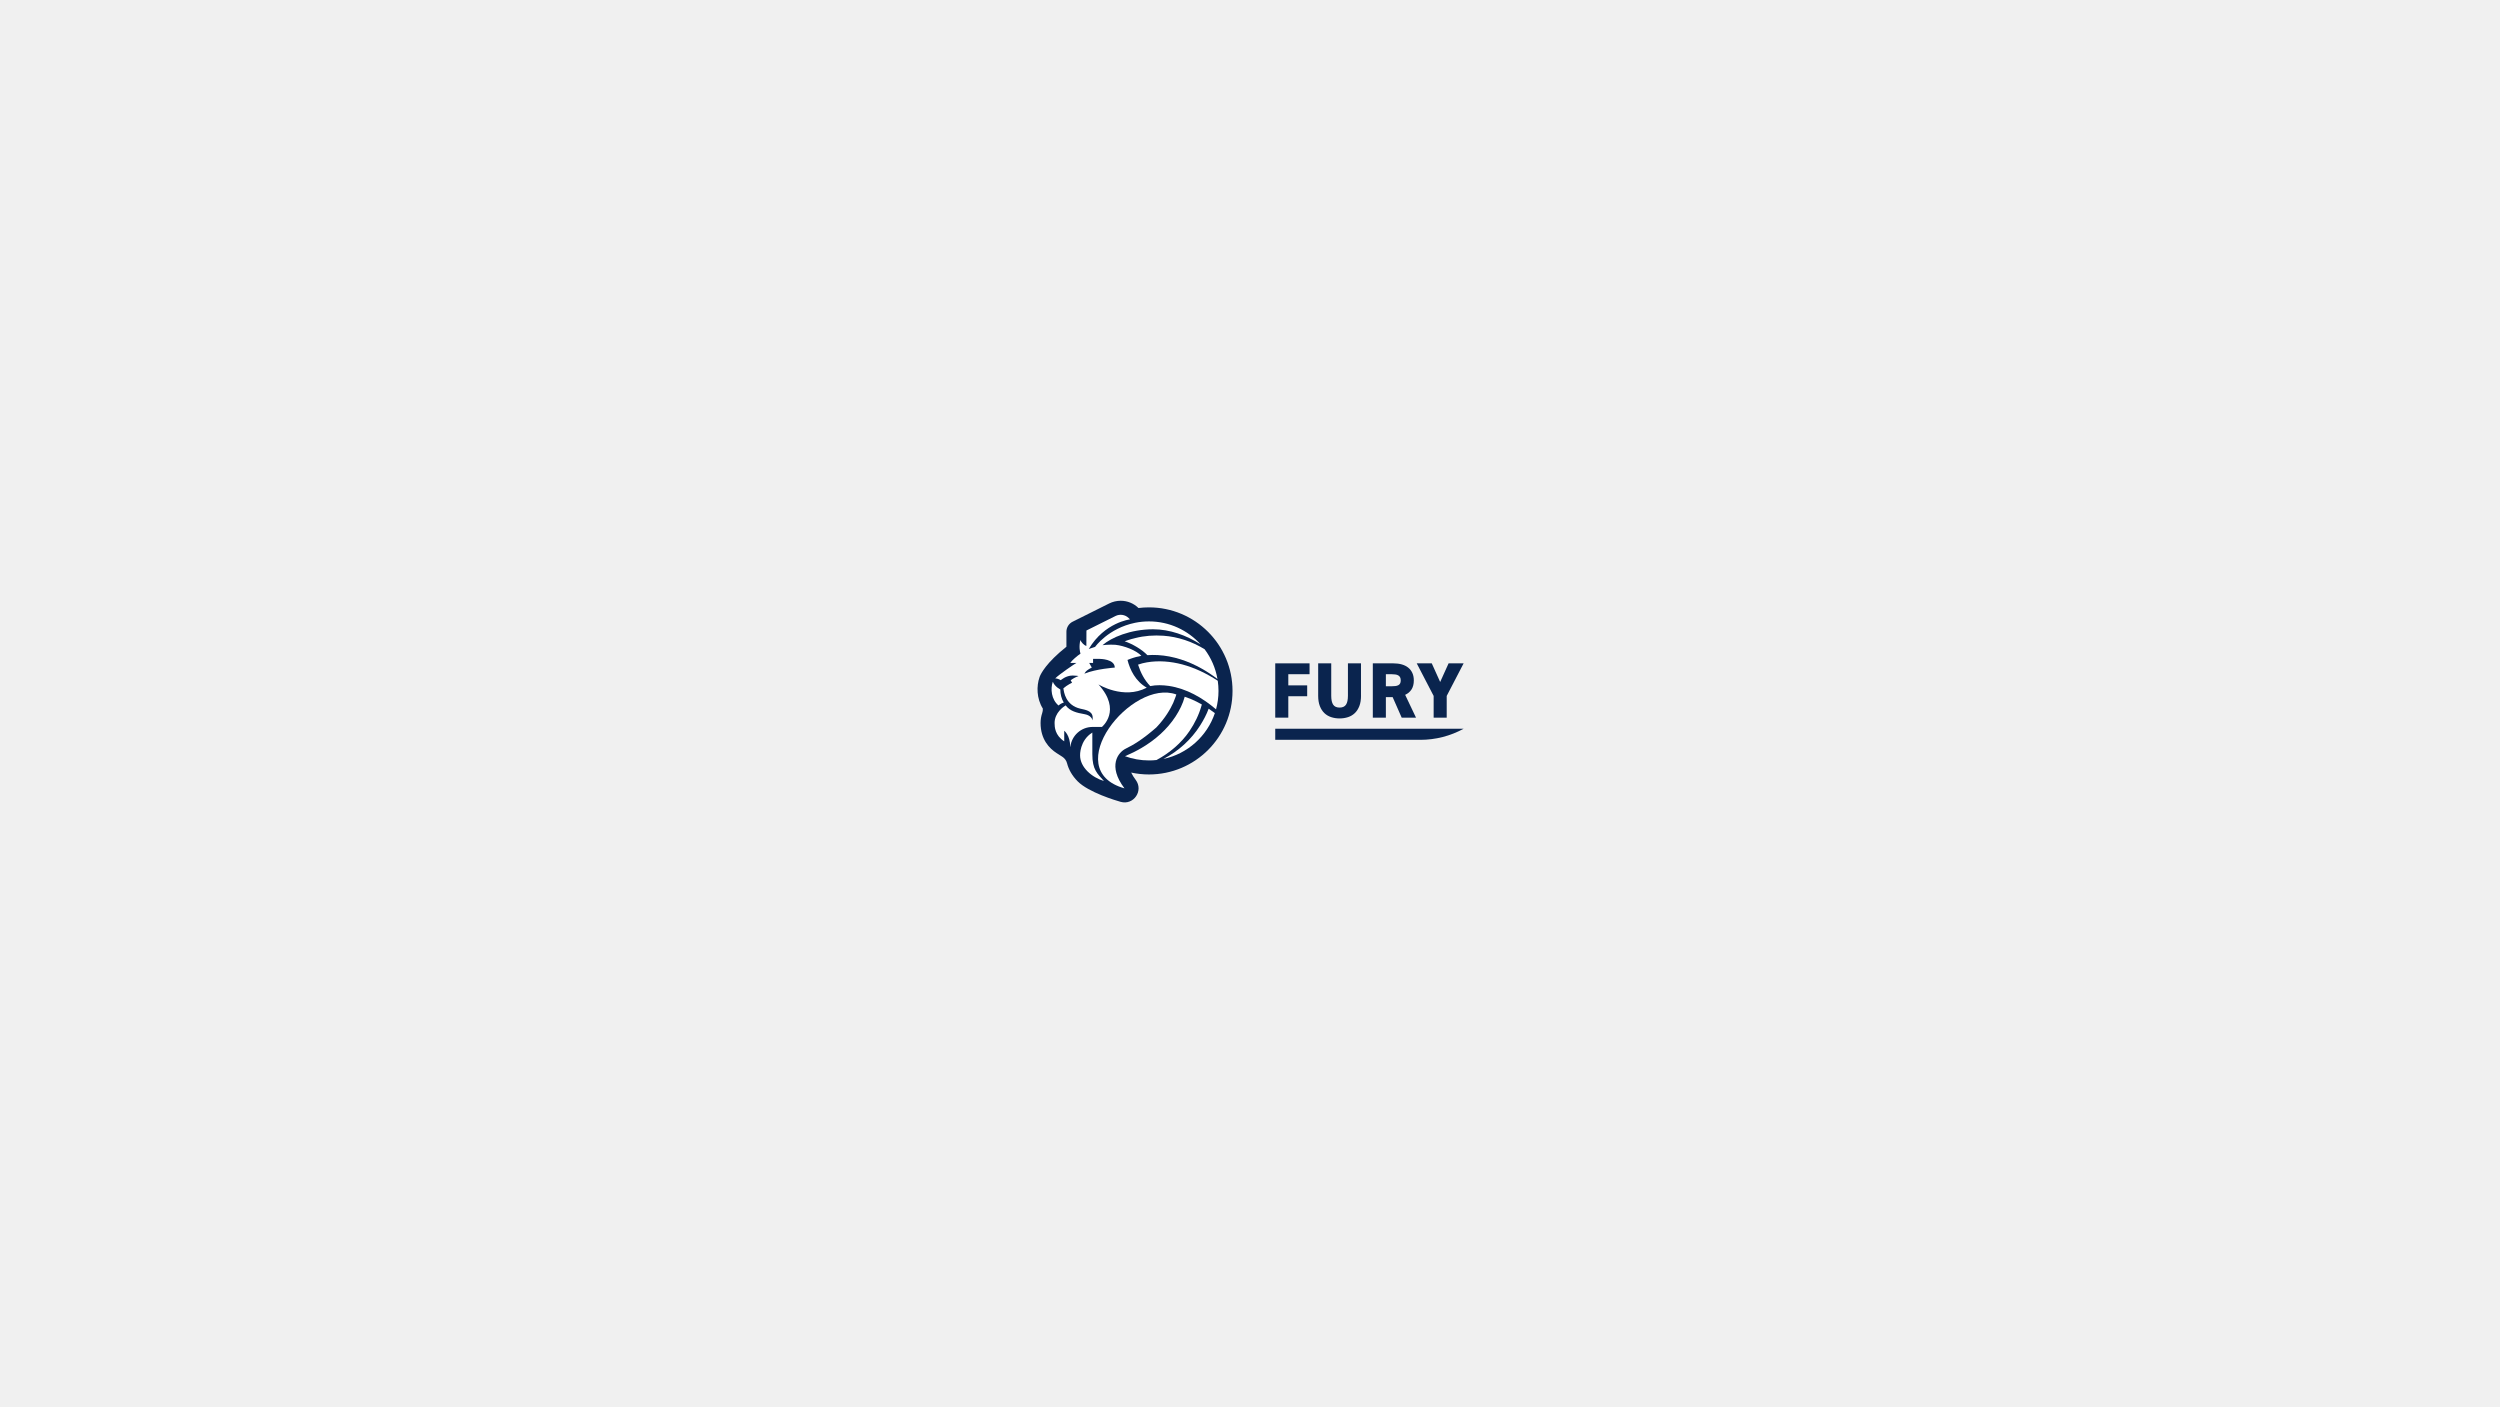
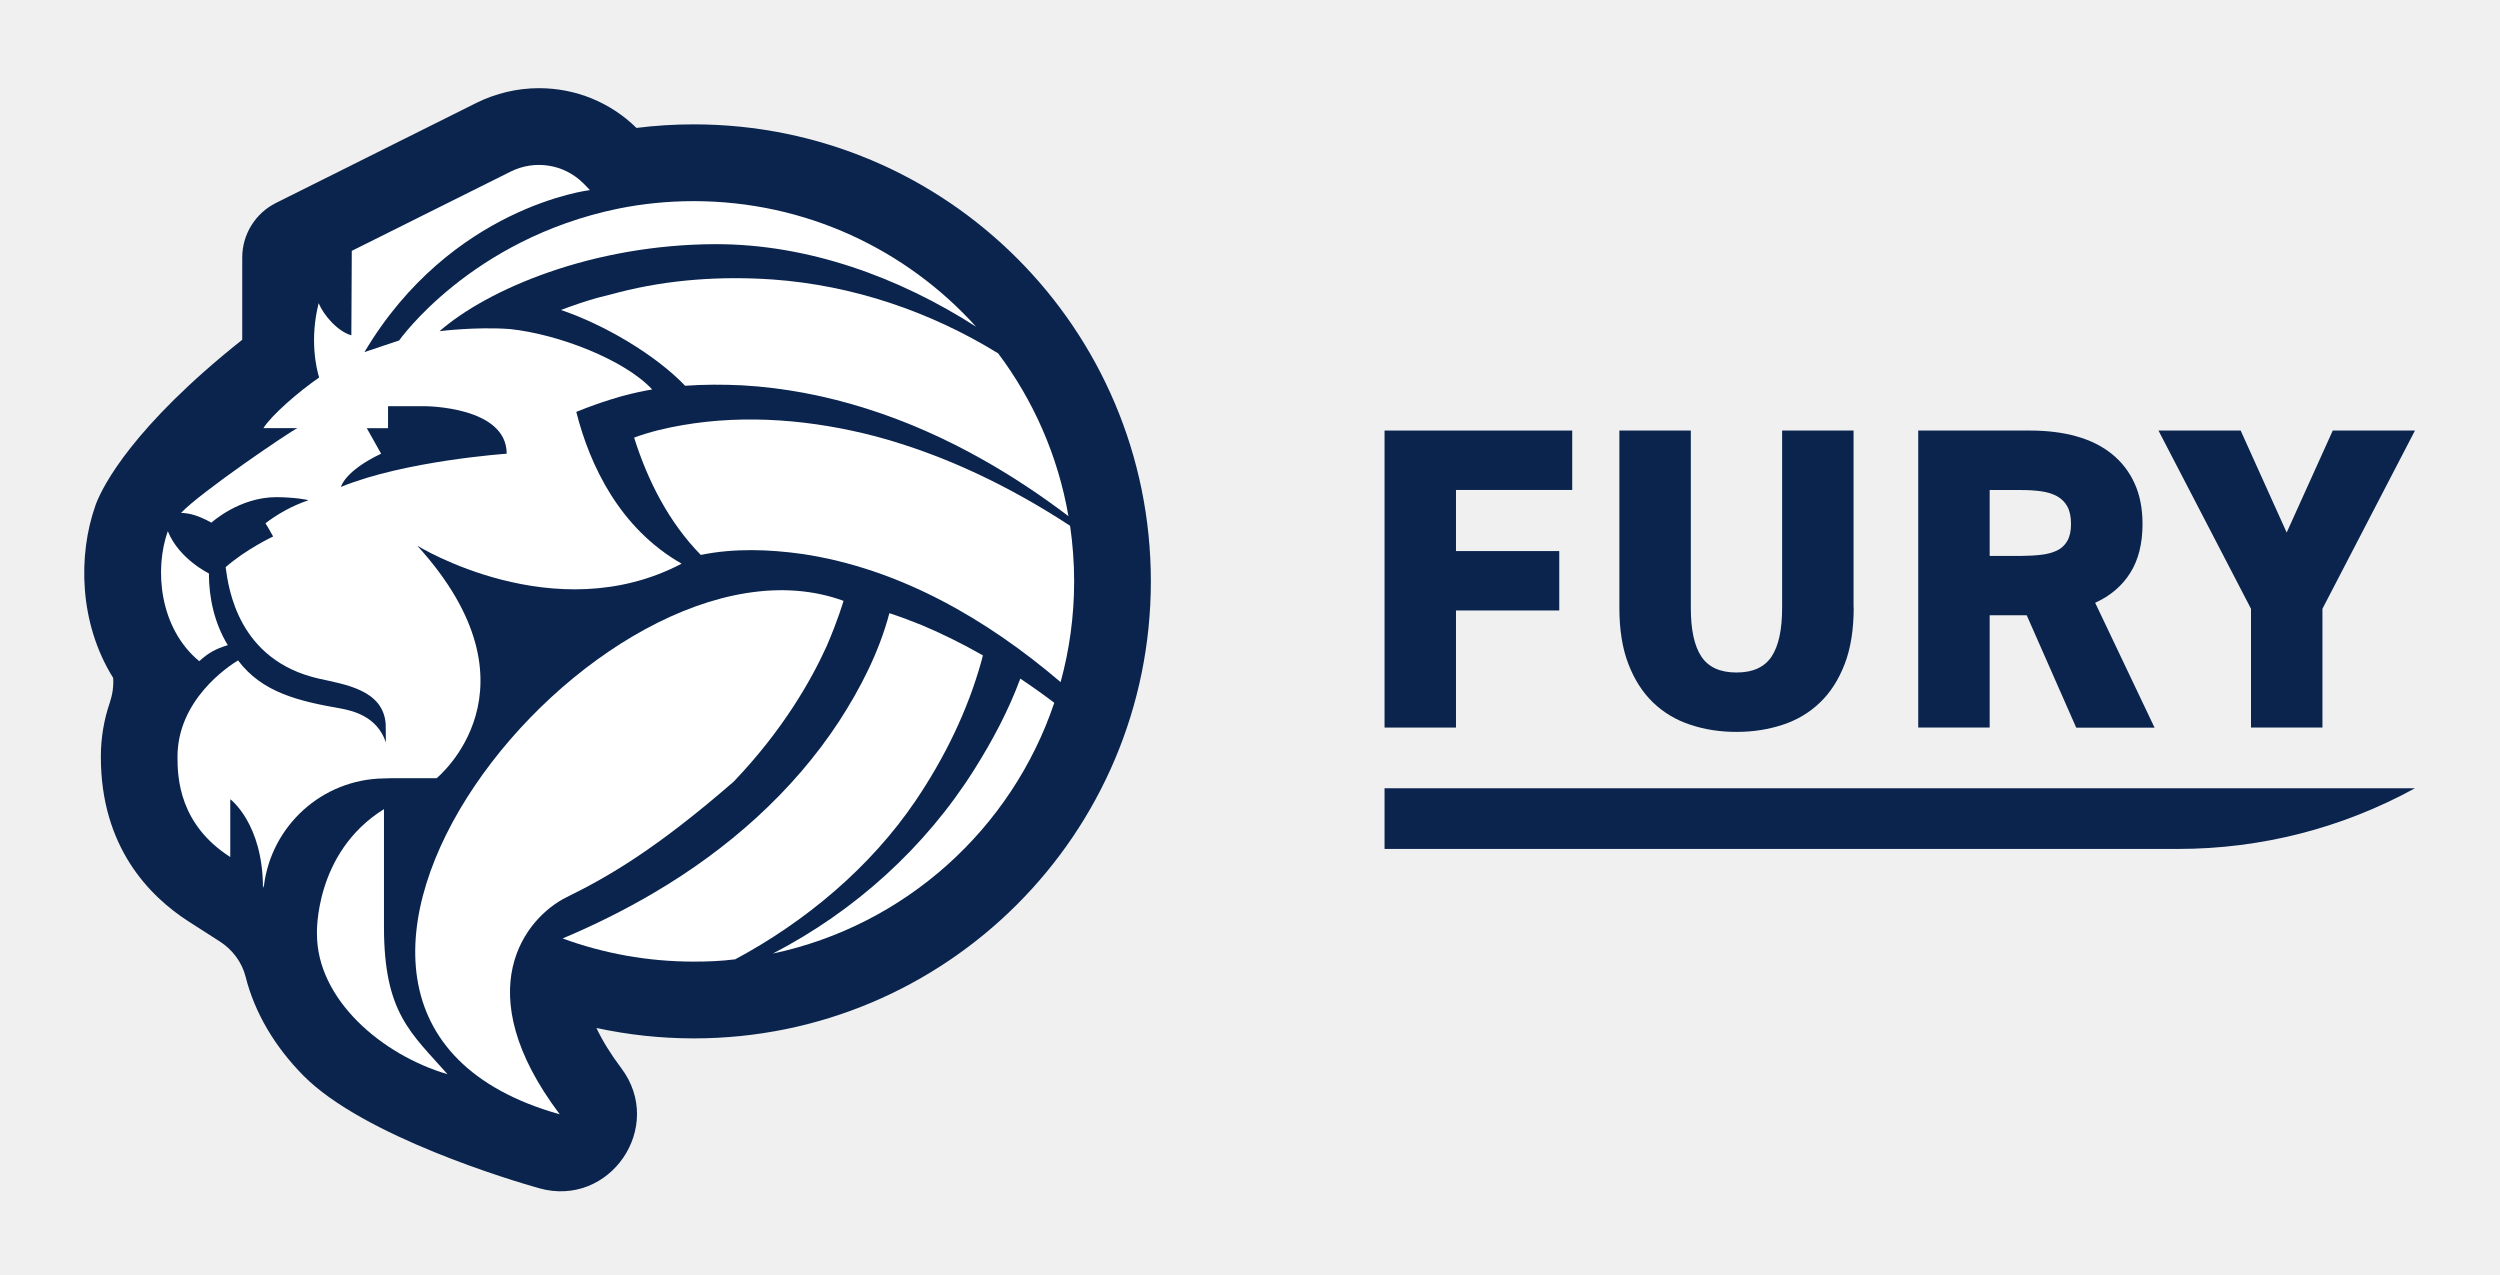
- <svg xmlns="http://www.w3.org/2000/svg" version="1.1" id="Layer_1" x="0px" y="0px" viewBox="0 0 1920 1080" style="enable-background:new 0 0 1920 1080;" xml:space="preserve">
+ <svg xmlns="http://www.w3.org/2000/svg" version="1.1" id="Layer_1" x="0px" y="0px" viewBox="785 449 351 179" style="enable-background:new 0 0 1920 1080;" xml:space="preserve">
  <style type="text/css">
	.st0{fill:#0A244E;}
	.st1{fill:#FFFFFF;}
</style>
  <g>
    <g>
      <path class="st0" d="M1005.74,517.79h-16.32v8.58h14.5v8.34h-14.5v16.44h-10.03v-41.7h26.35V517.79z" />
      <path class="st0" d="M1045.26,534.29c0,3.1-0.42,5.75-1.27,7.95c-0.85,2.2-2,4-3.48,5.41c-1.47,1.41-3.21,2.45-5.23,3.11    c-2.01,0.66-4.17,1-6.47,1c-2.3,0-4.45-0.33-6.47-1c-2.01-0.66-3.76-1.7-5.23-3.11c-1.47-1.41-2.63-3.21-3.48-5.41    c-0.85-2.2-1.27-4.82-1.27-7.89v-24.9h10.03v24.9c0,3.06,0.49,5.34,1.48,6.83c0.99,1.49,2.63,2.24,4.93,2.24    c2.3,0,3.94-0.75,4.93-2.24c0.99-1.49,1.48-3.77,1.48-6.83v-24.9h10.03V534.29z" />
      <path class="st0" d="M1069.55,535.38h-5.2v15.77h-10.03v-41.7h15.71c2.42,0,4.59,0.27,6.53,0.82c1.93,0.54,3.59,1.37,4.96,2.48    c1.37,1.11,2.43,2.48,3.17,4.11c0.75,1.63,1.12,3.54,1.12,5.71c0,2.74-0.57,5.03-1.72,6.86c-1.15,1.83-2.79,3.23-4.93,4.2    l8.34,17.53h-11L1069.55,535.38z M1071.6,526.89c0.85-0.1,1.58-0.3,2.21-0.6c0.62-0.3,1.11-0.76,1.45-1.36    c0.34-0.6,0.51-1.39,0.51-2.36c0-1.01-0.17-1.82-0.51-2.45c-0.34-0.62-0.83-1.11-1.45-1.45c-0.62-0.34-1.36-0.57-2.21-0.69    c-0.85-0.12-1.77-0.18-2.78-0.18h-4.47v9.25h4.47C1069.83,527.04,1070.76,526.99,1071.6,526.89z" />
      <path class="st0" d="M1106.05,523.77l6.47-14.32h11.54l-12.99,25.02v16.68h-10.03v-16.68l-12.99-25.02h11.54L1106.05,523.77z" />
    </g>
    <path class="st0" d="M1124.06,559.67H979.39v8.52h111.46C1102.46,568.19,1113.88,565.26,1124.06,559.67L1124.06,559.67z" />
  </g>
  <g>
    <path class="st0" d="M882.4,466.46c-2.72,0-5.41,0.17-8.04,0.5c-3.67-3.6-8.54-5.58-13.69-5.58c-3.03,0-6.07,0.72-8.79,2.07   l-28.13,14.04c-2.9,1.45-4.74,4.42-4.74,7.66v11.55c-15.41,12.25-19.55,20.54-20.49,22.94l-0.06,0.16l-0.06,0.17   c-2.45,6.91-2.34,16.48,2.49,24.21c0.08,1.17-0.1,2.36-0.48,3.48c-0.8,2.36-1.26,4.92-1.25,7.64c0.01,12.56,6.74,19.5,12.37,23.11   l4.31,2.76c1.8,1.15,3.13,2.92,3.65,4.99c1.26,4.99,4.05,9.76,8.13,13.88c8.43,8.51,29.4,14.76,33.08,15.79h0   c9.93,2.79,17.73-8.63,11.52-16.87v0c-1.49-1.98-2.65-3.87-3.47-5.61l0-0.02c4.4,0.95,8.97,1.46,13.66,1.46   c35.44,0,64.17-28.73,64.17-64.17S917.84,466.46,882.4,466.46z" />
    <g>
      <g>
        <path class="st1" d="M871.85,490.05c-0.26,0.07-0.52,0.14-0.78,0.21l-2.18,0.55c-1.7,0.48-3.47,1.08-5.13,1.71     c6.08,2.06,13.26,6.28,17.43,10.64c2.67-0.19,5.36-0.19,8.01-0.06c11.91,0.67,23.48,4.6,33.81,10.45c4.19,2.36,8.19,5.03,12,7.92     c-1.46-8.47-4.92-16.26-9.87-22.86c-9.57-5.89-20.45-9.57-31.66-10.37C886.23,487.74,878.88,488.24,871.85,490.05z" />
        <path class="st1" d="M907.96,510.27c-8.81-2.31-18.15-3.13-27.14-1.58c-2.32,0.4-4.6,0.94-6.79,1.75     c1.93,6.13,4.93,11.95,9.36,16.47c4.68-0.96,9.59-0.79,14.27-0.13c13.61,2.04,25.87,9.13,36.25,17.99     c1.23-4.5,1.9-9.24,1.9-14.14c0-2.65-0.2-5.26-0.57-7.81C926.81,517.31,917.68,512.88,907.96,510.27z" />
        <path class="st1" d="M864.6,574.94c5.87-2.88,12.56-6.77,23.4-16.19c6.88-7.19,10.87-14.19,13.06-19.02     c1.62-3.74,2.37-6.37,2.37-6.37c-34.23-12.56-90.61,57.84-39.84,72.09C850.51,588.1,858.73,577.82,864.6,574.94z" />
        <path class="st1" d="M921.81,557.01c-6.9,10.98-16.83,19.94-28.31,25.87c18.56-3.93,33.56-17.49,39.52-35.21     c-1.56-1.18-3.15-2.31-4.77-3.39C926.6,548.75,924.34,552.99,921.81,557.01z" />
        <path class="st1" d="M913.55,561.42c4.07-6.02,7.31-12.63,9.25-19.63c0.07-0.25,0.13-0.51,0.2-0.77     c-2.75-1.57-5.59-2.99-8.53-4.23c-1.49-0.61-3.03-1.18-4.6-1.7c-1.43,5.42-4.04,10.52-7.06,15.18     c-6.53,9.98-15.72,18.03-25.95,24.05c-4.15,2.45-8.46,4.58-12.87,6.44c5.74,2.1,11.93,3.25,18.4,3.25c2.14,0,3.76-0.07,5.83-0.32     C898.13,578.38,907.24,570.74,913.55,561.42z" />
        <path class="st1" d="M812.97,541.83c1.31-1.18,2.28-1.72,4.01-2.25c-1.86-3.07-2.65-6.58-2.65-10.07c0-0.01-4.17-1.99-5.77-5.93     c0,0,0,0,0,0C806.66,528.91,807.35,537.17,812.97,541.83z" />
        <path class="st1" d="M814.49,531.03l0.02,0.04c0-0.02,0-0.04-0.01-0.06C814.49,531.02,814.49,531.02,814.49,531.03z" />
        <path class="st1" d="M829.1,518.85c0.03-0.01,0.05-0.01,0.05-0.01s-0.02-0.01-0.06-0.03L829.1,518.85z" />
        <path class="st1" d="M838.91,579.15V562.6c-9.85,6.14-9.41,17.53-9.41,17.53c0,9.22,9.16,17,18.33,19.69     C842.72,594.02,838.91,591.26,838.91,579.15L838.91,579.15z" />
      </g>
      <path class="st1" d="M922.04,494.87c-9.77-10.82-23.91-17.63-39.64-17.63c-3.63,0-7.17,0.36-10.59,1.05    c-20.76,4.27-30.77,18.51-30.77,18.51l-4.87,1.63c12.15-20.45,31.65-22.74,31.65-22.74c-0.34-0.37-0.68-0.72-1.03-1.06    c-2.69-2.61-6.74-3.21-10.09-1.54c-7.69,3.84-17.89,8.93-22.31,11.13l-0.06,11.86c-1.91-0.55-3.85-2.76-4.59-4.51    c-1.29,5.07-0.32,9.21,0.07,10.43c-2.84,1.95-6.7,5.3-7.83,7.11h4.77c-1.08,0.51-13.55,8.96-16.33,11.9    c1.18,0.03,2.44,0.36,4.26,1.37c0,0,3.9-3.58,9.12-3.58c2.29,0,4.7,0.37,4.44,0.46c-2.29,0.76-4.48,2.05-5.97,3.21    c0.37,0.57,0.14,0.22,1.08,1.85c0,0-3.75,1.75-6.67,4.31c0.4,2.97,1.74,13.08,13.09,15.65c3.62,0.82,9.02,1.55,9.38,6.36l0.03,2.6    c-1.25-3.78-4.87-4.47-6.29-4.76c-5.98-1.04-11.08-2.25-14.47-6.76c-1.37,0.83-8.51,5.55-8.5,13.56c0,2.97,0.26,9.47,7.41,14.05    v-8.12c0,0,4.59,3.41,4.59,12.46c0.05-0.11,0.09-0.22,0.14-0.34c1.06-8.4,8.15-14.91,16.81-15.04c0.36-0.02,0.72-0.03,1.08-0.03    h6.35c0,0,15.52-12.57-2.71-32.64c0,0,19.24,11.9,37.11,2.52c-8.68-4.95-12.89-13.79-14.79-21.31c3.61-1.48,6.6-2.26,6.6-2.26    c1.34-0.36,2.69-0.66,4.06-0.89c-3.89-4.18-13.16-7.76-19.96-8.48c-4.86-0.35-9.9,0.3-9.9,0.3c6.76-5.9,21.45-12.19,38.82-12.22    C898.47,483.28,911.17,487.9,922.04,494.87z M829.1,518.85l-0.01-0.04c0.03,0.02,0.06,0.03,0.06,0.03S829.13,518.85,829.1,518.85z     M856.14,512.7c0,0-14.26,0.98-23.27,4.66c0,0,0.49-2.22,5.64-4.66l-2.01-3.58h2.98v-3.09h5.15    C844.64,506.03,856.14,506.03,856.14,512.7z" />
    </g>
  </g>
</svg>
